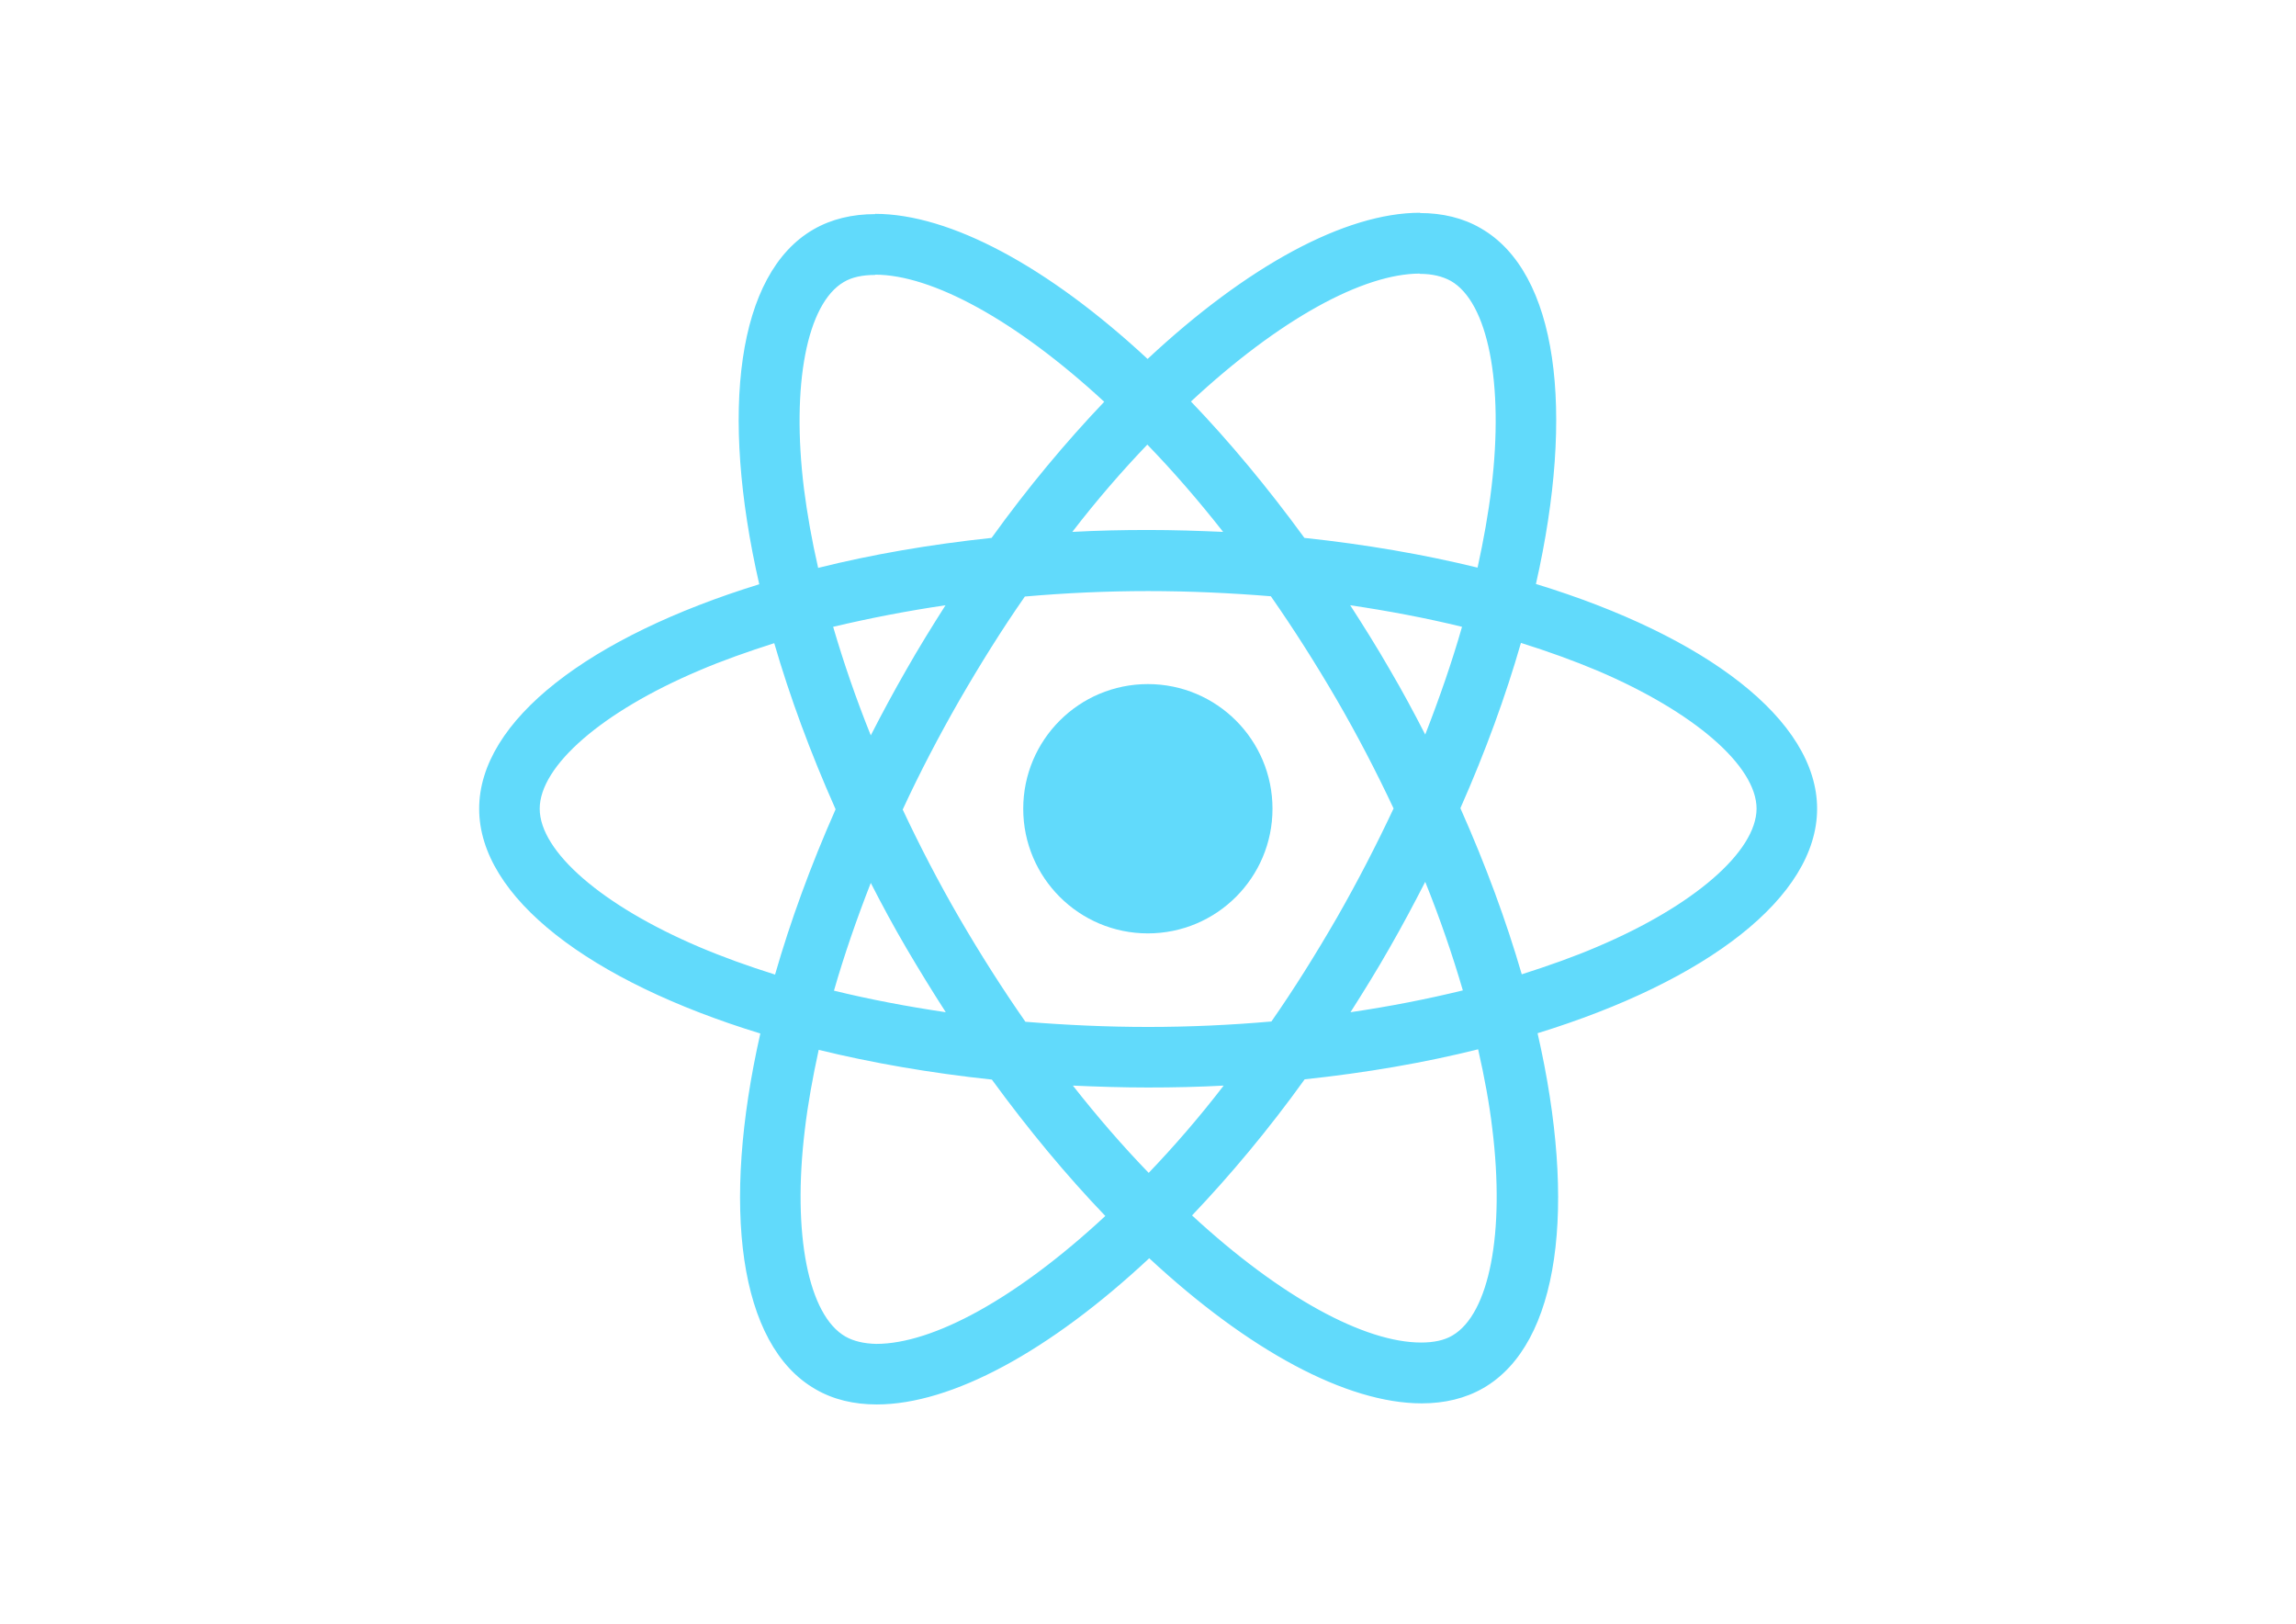
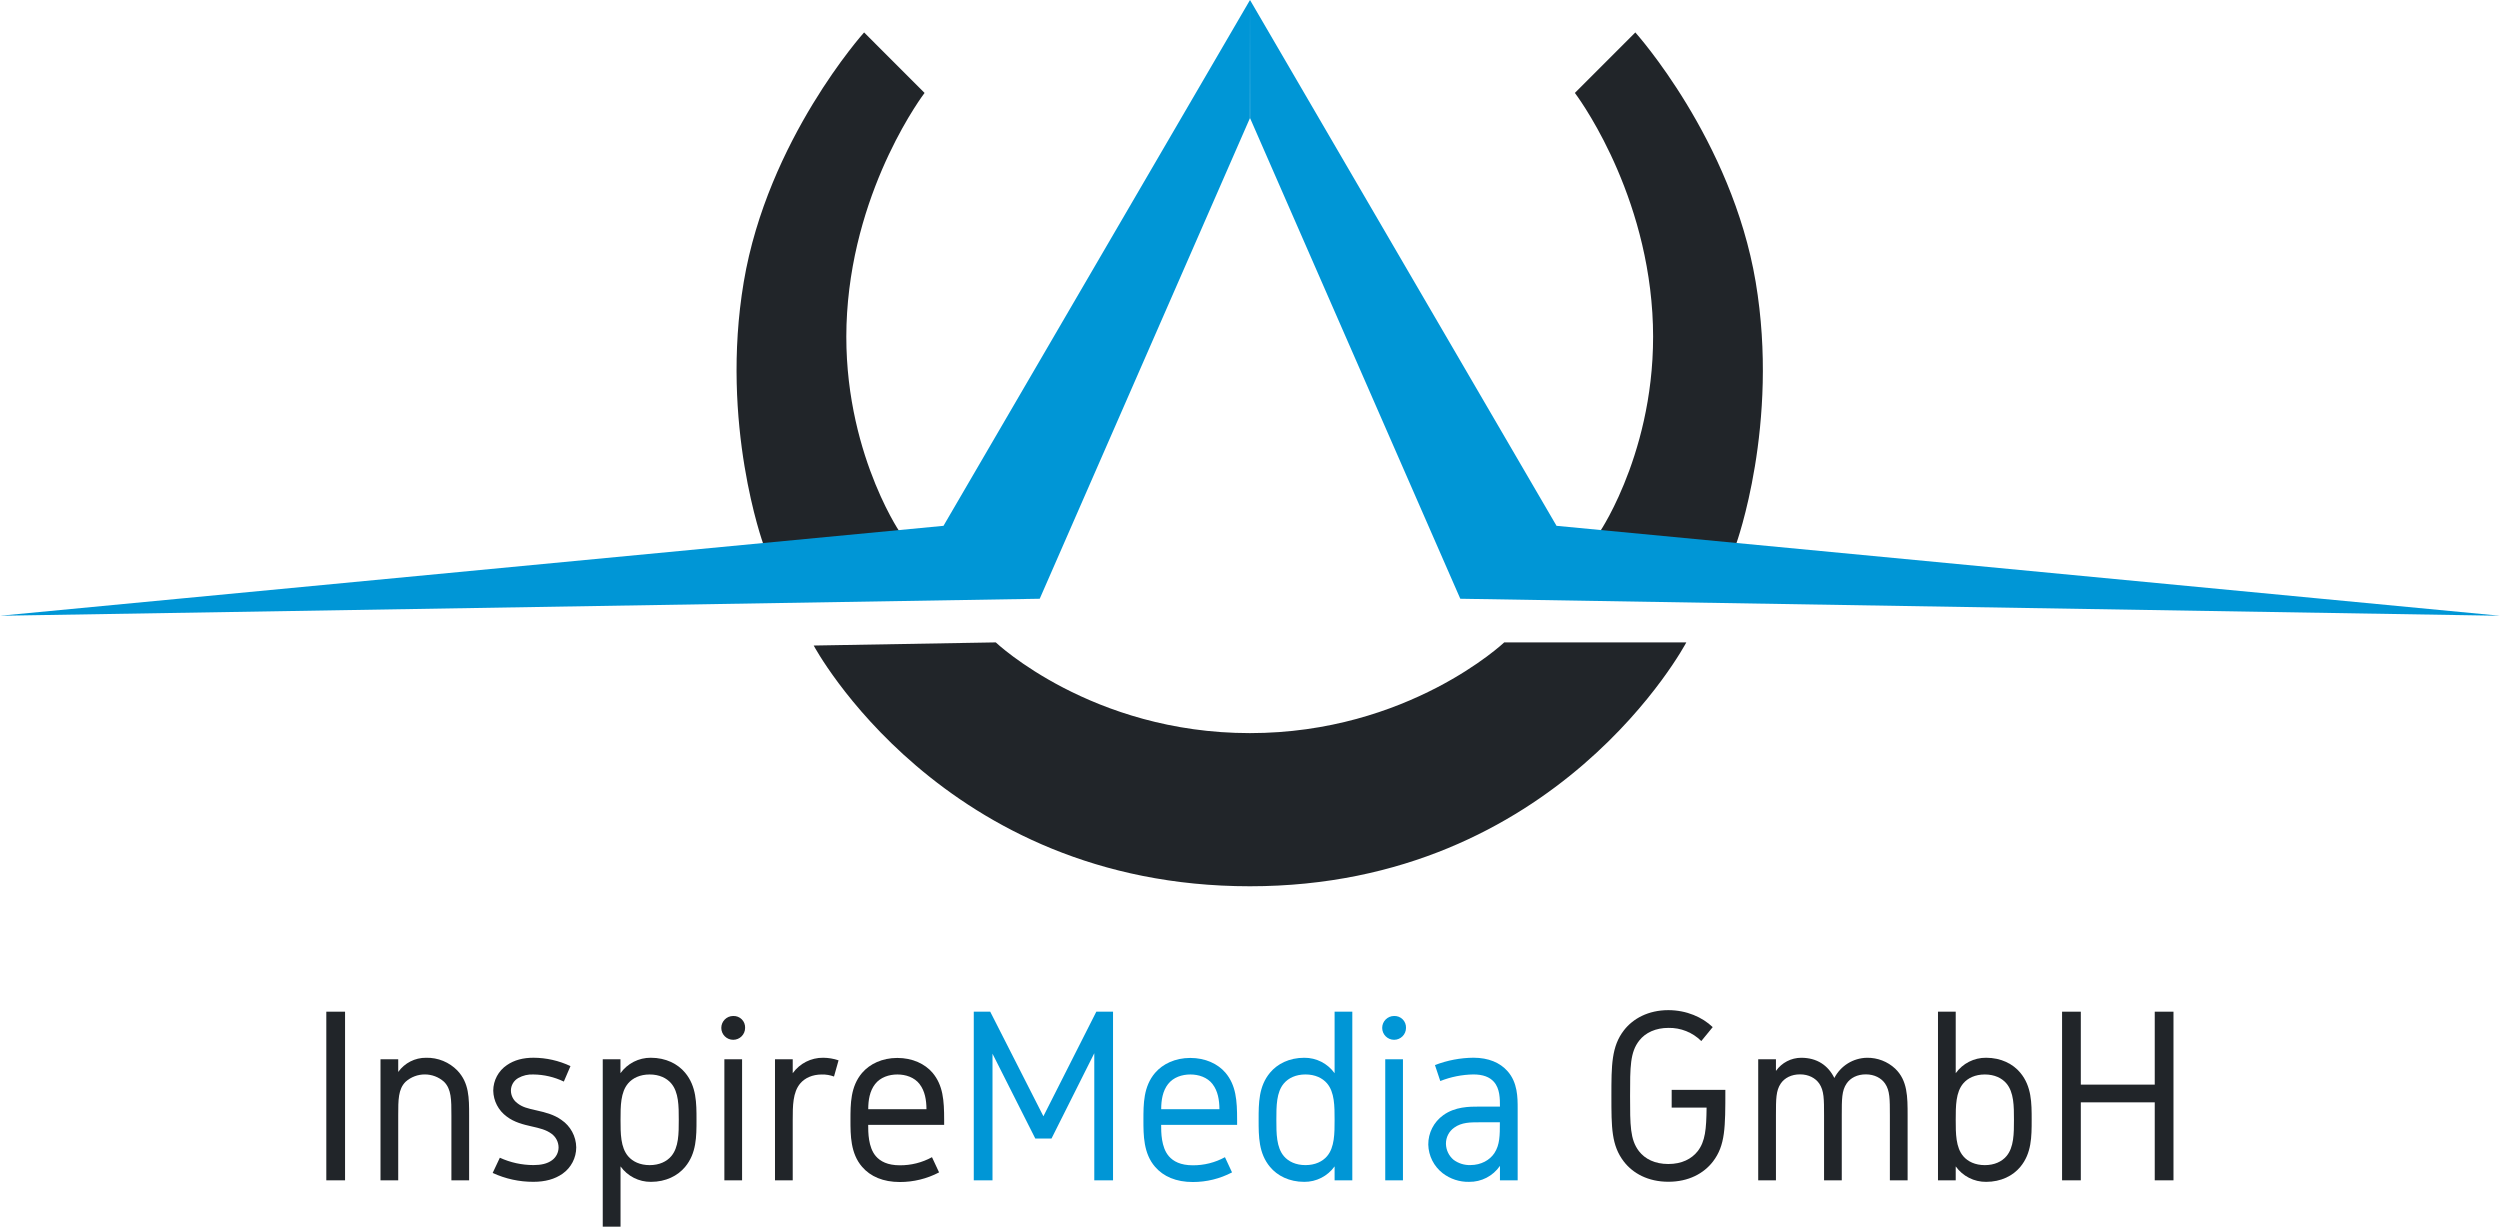
- <svg xmlns="http://www.w3.org/2000/svg" viewBox="0 0 841.9 595.3">
-   <g fill="#61DAFB">
-     <path d="M666.3 296.5c0-32.5-40.7-63.3-103.1-82.4 14.4-63.6 8-114.2-20.2-130.4-6.5-3.8-14.1-5.6-22.4-5.6v22.3c4.6 0 8.3.9 11.4 2.6 13.6 7.8 19.5 37.5 14.9 75.7-1.1 9.4-2.9 19.3-5.1 29.4-19.6-4.8-41-8.5-63.5-10.9-13.5-18.5-27.5-35.3-41.6-50 32.6-30.3 63.2-46.9 84-46.9V78c-27.5 0-63.5 19.6-99.9 53.6-36.4-33.8-72.4-53.2-99.9-53.2v22.3c20.7 0 51.4 16.5 84 46.6-14 14.7-28 31.4-41.3 49.9-22.6 2.4-44 6.1-63.6 11-2.3-10-4-19.7-5.2-29-4.7-38.2 1.1-67.9 14.6-75.8 3-1.8 6.9-2.6 11.5-2.6V78.5c-8.4 0-16 1.8-22.6 5.6-28.1 16.2-34.4 66.7-19.9 130.1-62.2 19.2-102.7 49.9-102.7 82.3 0 32.5 40.7 63.3 103.1 82.4-14.4 63.6-8 114.2 20.2 130.4 6.5 3.8 14.1 5.6 22.5 5.6 27.5 0 63.5-19.6 99.9-53.6 36.4 33.8 72.4 53.2 99.9 53.2 8.4 0 16-1.8 22.6-5.6 28.1-16.2 34.4-66.7 19.9-130.1 62-19.1 102.5-49.9 102.5-82.3zm-130.2-66.7c-3.7 12.9-8.3 26.2-13.5 39.5-4.1-8-8.4-16-13.1-24-4.6-8-9.5-15.8-14.4-23.4 14.2 2.1 27.9 4.7 41 7.9zm-45.8 106.5c-7.8 13.5-15.8 26.3-24.1 38.2-14.9 1.3-30 2-45.2 2-15.1 0-30.2-.7-45-1.9-8.3-11.9-16.4-24.6-24.2-38-7.6-13.1-14.5-26.4-20.8-39.8 6.2-13.4 13.2-26.8 20.7-39.9 7.8-13.5 15.8-26.3 24.1-38.2 14.9-1.3 30-2 45.2-2 15.1 0 30.2.7 45 1.9 8.3 11.9 16.4 24.6 24.2 38 7.6 13.1 14.5 26.4 20.8 39.8-6.3 13.4-13.2 26.8-20.7 39.9zm32.3-13c5.4 13.4 10 26.8 13.8 39.8-13.1 3.2-26.9 5.9-41.2 8 4.9-7.7 9.8-15.6 14.4-23.7 4.6-8 8.9-16.1 13-24.1zM421.2 430c-9.3-9.6-18.6-20.3-27.8-32 9 .4 18.2.7 27.5.7 9.4 0 18.7-.2 27.8-.7-9 11.7-18.3 22.4-27.5 32zm-74.4-58.9c-14.2-2.1-27.9-4.7-41-7.9 3.7-12.9 8.3-26.2 13.5-39.5 4.1 8 8.4 16 13.1 24 4.7 8 9.5 15.8 14.4 23.4zM420.7 163c9.3 9.6 18.6 20.3 27.8 32-9-.4-18.2-.7-27.5-.7-9.4 0-18.7.2-27.8.7 9-11.7 18.3-22.4 27.5-32zm-74 58.9c-4.9 7.7-9.8 15.6-14.4 23.7-4.6 8-8.9 16-13 24-5.4-13.4-10-26.8-13.8-39.8 13.1-3.1 26.9-5.8 41.2-7.9zm-90.5 125.2c-35.4-15.1-58.3-34.9-58.3-50.6 0-15.7 22.9-35.6 58.3-50.6 8.6-3.7 18-7 27.7-10.1 5.7 19.6 13.2 40 22.5 60.9-9.2 20.8-16.6 41.1-22.2 60.6-9.9-3.1-19.3-6.5-28-10.2zM310 490c-13.6-7.8-19.5-37.5-14.9-75.7 1.1-9.4 2.9-19.3 5.1-29.4 19.6 4.8 41 8.5 63.5 10.9 13.5 18.5 27.5 35.3 41.6 50-32.6 30.3-63.2 46.9-84 46.9-4.5-.1-8.3-1-11.3-2.7zm237.2-76.2c4.7 38.2-1.1 67.9-14.6 75.8-3 1.8-6.9 2.6-11.5 2.6-20.7 0-51.4-16.5-84-46.6 14-14.7 28-31.4 41.3-49.9 22.6-2.4 44-6.1 63.6-11 2.3 10.1 4.1 19.8 5.2 29.1zm38.5-66.7c-8.6 3.7-18 7-27.7 10.1-5.7-19.6-13.2-40-22.5-60.9 9.2-20.8 16.6-41.1 22.2-60.6 9.9 3.1 19.3 6.5 28.1 10.2 35.4 15.1 58.3 34.9 58.3 50.6-.1 15.7-23 35.6-58.4 50.6zM320.8 78.4z" />
-     <circle cx="420.9" cy="296.5" r="45.7" />
-     <path d="M520.5 78.1z" />
+ <svg xmlns="http://www.w3.org/2000/svg" viewBox="0 0 1360.43 667.51">
+   <defs>
+     <style>.cls-1{fill:#212529;}.cls-2{fill:#0096d6;}</style>
+   </defs>
+   <g id="Ebene_2" data-name="Ebene 2">
+     <g id="logo_withtype_Image" data-name="logo_withtype Image">
+       <path class="cls-1" d="M541.87,349.57l-99.08,1.71s69.83,131,237.37,131S917.65,349.57,917.65,349.57H818.56s-52.17,49.37-138.4,49.37S541.87,349.57,541.87,349.57Z" />
+       <path class="cls-1" d="M489.42,289.19s-32.92-48.68-28.46-119S503.13,50.57,503.13,50.57L470.22,17.65s-52.46,58.29-65.49,135.77,10.63,142.63,10.63,142.63Z" />
+       <path class="cls-1" d="M870.7,289.19s32.92-48.68,28.46-119S857,50.57,857,50.57L889.9,17.65s52.46,58.29,65.49,135.77-10.63,142.63-10.63,142.63Z" />
+       <polygon class="cls-2" points="0 335.08 565.79 325.82 680.16 64.31 680.22 0 513.42 286.14 0 335.08" />
+       <polygon class="cls-2" points="1360.43 335.08 794.65 325.82 680.27 64.31 680.22 0 847.02 286.14 1360.43 335.08" />
+       <path class="cls-1" d="M187.77,642.3h-10.2V550.53h10.2Z" />
+       <path class="cls-1" d="M216.7,576.44v6.89a18.38,18.38,0,0,1,15.16-7.72,23,23,0,0,1,17.09,7c6.33,6.75,6.33,14.74,6.33,24.38V642.3h-9.64V607c0-8.54,0-14.33-4-18.32a15.7,15.7,0,0,0-20.94,0c-4,4-4,9.78-4,18.32V642.3h-9.64V576.44Z" />
+       <path class="cls-1" d="M306.82,588.56a39.29,39.29,0,0,0-16.54-3.86,15.28,15.28,0,0,0-8.26,1.93,7.93,7.93,0,0,0-4,6.89,8.6,8.6,0,0,0,3.44,6.75c2.76,2.21,5.65,2.9,10.61,4s9.51,2.34,13.37,5.1a18.38,18.38,0,0,1,8.13,15,17.53,17.53,0,0,1-7.44,14.33c-4.27,3-9.51,4.41-15.85,4.41a52.33,52.33,0,0,1-22.18-4.83L272,630a44,44,0,0,0,18.32,4c4,0,7.44-.69,10.06-2.62a8.64,8.64,0,0,0,3.58-7,9.31,9.31,0,0,0-3.85-7.44c-3-2.21-6.48-3-10.89-4s-9.37-2.2-13.5-5.37a17.84,17.84,0,0,1-7.31-14.06,16.86,16.86,0,0,1,7.45-13.92c4-2.75,8.81-4,14.46-4a47.66,47.66,0,0,1,20.12,4.55Z" />
+       <path class="cls-1" d="M372.82,583.74c6.2,7.44,6.2,16.53,6.2,25.63s0,18.19-6.2,25.63c-4,4.82-10.47,8.13-18.6,8.13a20.12,20.12,0,0,1-16.54-8.41v32.79H328V576.44h9.64V584a20.14,20.14,0,0,1,16.54-8.4C362.35,575.61,368.82,578.92,372.82,583.74Zm-31,5.79c-4.14,4.82-4.14,12.4-4.14,19.84s0,15,4.14,19.84c2.48,2.89,6.47,4.82,11.71,4.82s9.23-1.93,11.71-4.82c4.13-4.82,4.13-12.4,4.13-19.84s0-15-4.13-19.84c-2.48-2.9-6.48-4.83-11.71-4.83S344.3,586.63,341.82,589.53Z" />
+       <path class="cls-1" d="M405.47,559.35a6.48,6.48,0,1,1-6.47-6.48A6.22,6.22,0,0,1,405.47,559.35Zm-11.29,17.09h9.64V642.3h-9.64Z" />
+       <path class="cls-1" d="M456.32,577l-2.48,8.82a17.86,17.86,0,0,0-6.62-1.11c-5.23,0-9.23,1.93-11.71,4.83-4.13,4.82-4.13,12.4-4.13,19.84V642.3h-9.65V576.44h9.65V584a20.12,20.12,0,0,1,16.53-8.4A26.64,26.64,0,0,1,456.32,577Z" />
+       <path class="cls-1" d="M507.44,583.74c5.79,6.89,6.34,15.15,6.34,25.63v2.75H472.44c0,4,0,12.13,4.13,17,2.48,2.89,6.48,5,13.09,5a35.89,35.89,0,0,0,17.5-4.41l3.86,8.27a45.74,45.74,0,0,1-21.36,5.24c-9.09,0-16-3-20.53-8.27-6.33-7.3-6.33-17.23-6.33-25.49,0-8.82,0-18.19,6.33-25.63,4.14-4.82,10.89-8.13,19.16-8.13S503.31,578.92,507.44,583.74Zm-7,6.2c-2.89-3.72-7.58-5.24-12.12-5.24s-9.24,1.52-12.13,5.24-3.72,8.68-3.72,13.64h31.69C504.13,598.62,503.31,593.66,500.41,589.94Z" />
+       <path class="cls-2" d="M538.85,550.53l28.94,56.91,28.8-56.91h9.09V642.3h-10.2V573.13L572.2,619.56h-8.82L540.09,573.4v68.9H529.9V550.53Z" />
+       <path class="cls-2" d="M666.86,583.74c5.79,6.89,6.34,15.15,6.34,25.63v2.75H631.86c0,4,0,12.13,4.14,17,2.48,2.89,6.47,5,13.09,5a35.92,35.92,0,0,0,17.5-4.41l3.85,8.27a45.73,45.73,0,0,1-21.35,5.24c-9.1,0-16-3-20.53-8.27-6.34-7.3-6.34-17.23-6.34-25.49,0-8.82,0-18.19,6.34-25.63,4.13-4.82,10.88-8.13,19.15-8.13S662.73,578.92,666.86,583.74Zm-7,6.2c-2.89-3.72-7.57-5.24-12.12-5.24s-9.23,1.52-12.13,5.24-3.72,8.68-3.72,13.64h31.69C663.55,598.62,662.73,593.66,659.83,589.94Z" />
+       <path class="cls-2" d="M726.25,584V550.53h9.64V642.3h-9.64v-7.58a20.1,20.1,0,0,1-16.54,8.41c-8.13,0-14.6-3.31-18.6-8.13-6.2-7.44-6.2-16.54-6.2-25.63s0-18.19,6.2-25.63c4-4.82,10.47-8.13,18.6-8.13A20.12,20.12,0,0,1,726.25,584Zm-27.56,5.52c-4.13,4.82-4.13,12.4-4.13,19.84s0,15,4.13,19.84c2.48,2.89,6.48,4.82,11.71,4.82s9.23-1.93,11.72-4.82c4.13-4.82,4.13-12.4,4.13-19.84s0-15-4.13-19.84c-2.49-2.9-6.48-4.83-11.72-4.83S701.17,586.63,698.69,589.53Z" />
+       <path class="cls-2" d="M765.11,559.35a6.48,6.48,0,1,1-6.48-6.48A6.23,6.23,0,0,1,765.11,559.35Zm-11.3,17.09h9.64V642.3h-9.64Z" />
+       <path class="cls-2" d="M820.36,582.91c5.51,6.2,5.51,14.33,5.51,20.26V642.3h-9.64v-7.86a20,20,0,0,1-16.82,8.69,22.82,22.82,0,0,1-14.32-4.69,20.31,20.31,0,0,1-7.86-15.57,19.47,19.47,0,0,1,8.13-16c6.48-4.69,14.19-4.69,19.57-4.69h11.3c0-4.27,0-9.78-3.31-13.5-2.34-2.62-5.93-4-11.16-4a51.22,51.22,0,0,0-18,3.59l-2.9-8.69a59.71,59.71,0,0,1,21-4C810,575.61,816.23,578.23,820.36,582.91ZM791,631.14A14.64,14.64,0,0,0,800.1,634c5.93,0,10.61-2.75,13.09-6.47,3-4.55,3-9.79,3-16.81h-11.3c-4.69,0-9.51,0-13.51,2.89a10.57,10.57,0,0,0-4.54,8.82A11.65,11.65,0,0,0,791,631.14Z" />
+       <path class="cls-1" d="M932,558.94l-6.2,7.57a24.65,24.65,0,0,0-17.91-7.16c-6.76,0-12.41,2.48-15.85,6.89-5,6.34-5,14.33-5,30.18s0,23.69,4.82,30c3.31,4.27,8.68,7,16,7s12.67-2.76,16-7c4.13-5.37,4.68-12,4.82-23.7h-19v-9.64h29.21c0,20.53,0,30.17-6.75,39-5,6.48-13.23,11-24.25,11s-19.29-4.55-24.25-11c-6.76-8.82-6.76-18.46-6.76-35.68,0-16.68,0-27,6.89-35.83,4.83-6.2,13.09-10.88,24.12-10.88C917.78,549.71,926.46,553.56,932,558.94Z" />
+       <path class="cls-1" d="M1031.31,581.53c6.76,6.48,6.76,15.3,6.76,25.49V642.3h-9.65V607c0-8.95,0-13.5-2.62-17.36-2.06-3-5.78-5-10.47-5s-8.4,1.93-10.47,5c-2.62,3.86-2.62,8.41-2.62,17.36V642.3H992.6V607c0-8.95,0-13.5-2.62-17.36-2.07-3-5.79-5-10.47-5s-8.41,1.93-10.48,5c-2.61,3.86-2.61,8.41-2.61,17.36V642.3h-9.65V576.44h9.65v6.33a16.86,16.86,0,0,1,13.78-7.16c8.54,0,14.6,4.13,18,11a20.36,20.36,0,0,1,17.78-11A22,22,0,0,1,1031.31,581.53Z" />
+       <path class="cls-1" d="M1099.38,583.74c6.2,7.44,6.2,16.53,6.2,25.63s0,18.19-6.2,25.63c-4,4.82-10.47,8.13-18.6,8.13a20.1,20.1,0,0,1-16.53-8.41v7.58h-9.65V550.53h9.65V584a20.12,20.12,0,0,1,16.53-8.4C1088.91,575.61,1095.39,578.92,1099.38,583.74Zm-31,5.79c-4.13,4.82-4.13,12.4-4.13,19.84s0,15,4.13,19.84c2.48,2.89,6.48,4.82,11.71,4.82s9.24-1.93,11.71-4.82c4.14-4.82,4.14-12.4,4.14-19.84s0-15-4.14-19.84c-2.47-2.9-6.47-4.83-11.71-4.83S1070.86,586.63,1068.38,589.53Z" />
+       <path class="cls-1" d="M1132.32,550.53v39.69h40.23V550.53h10.2V642.3h-10.2V599.86h-40.23V642.3h-10.2V550.53Z" />
+     </g>
  </g>
</svg>
